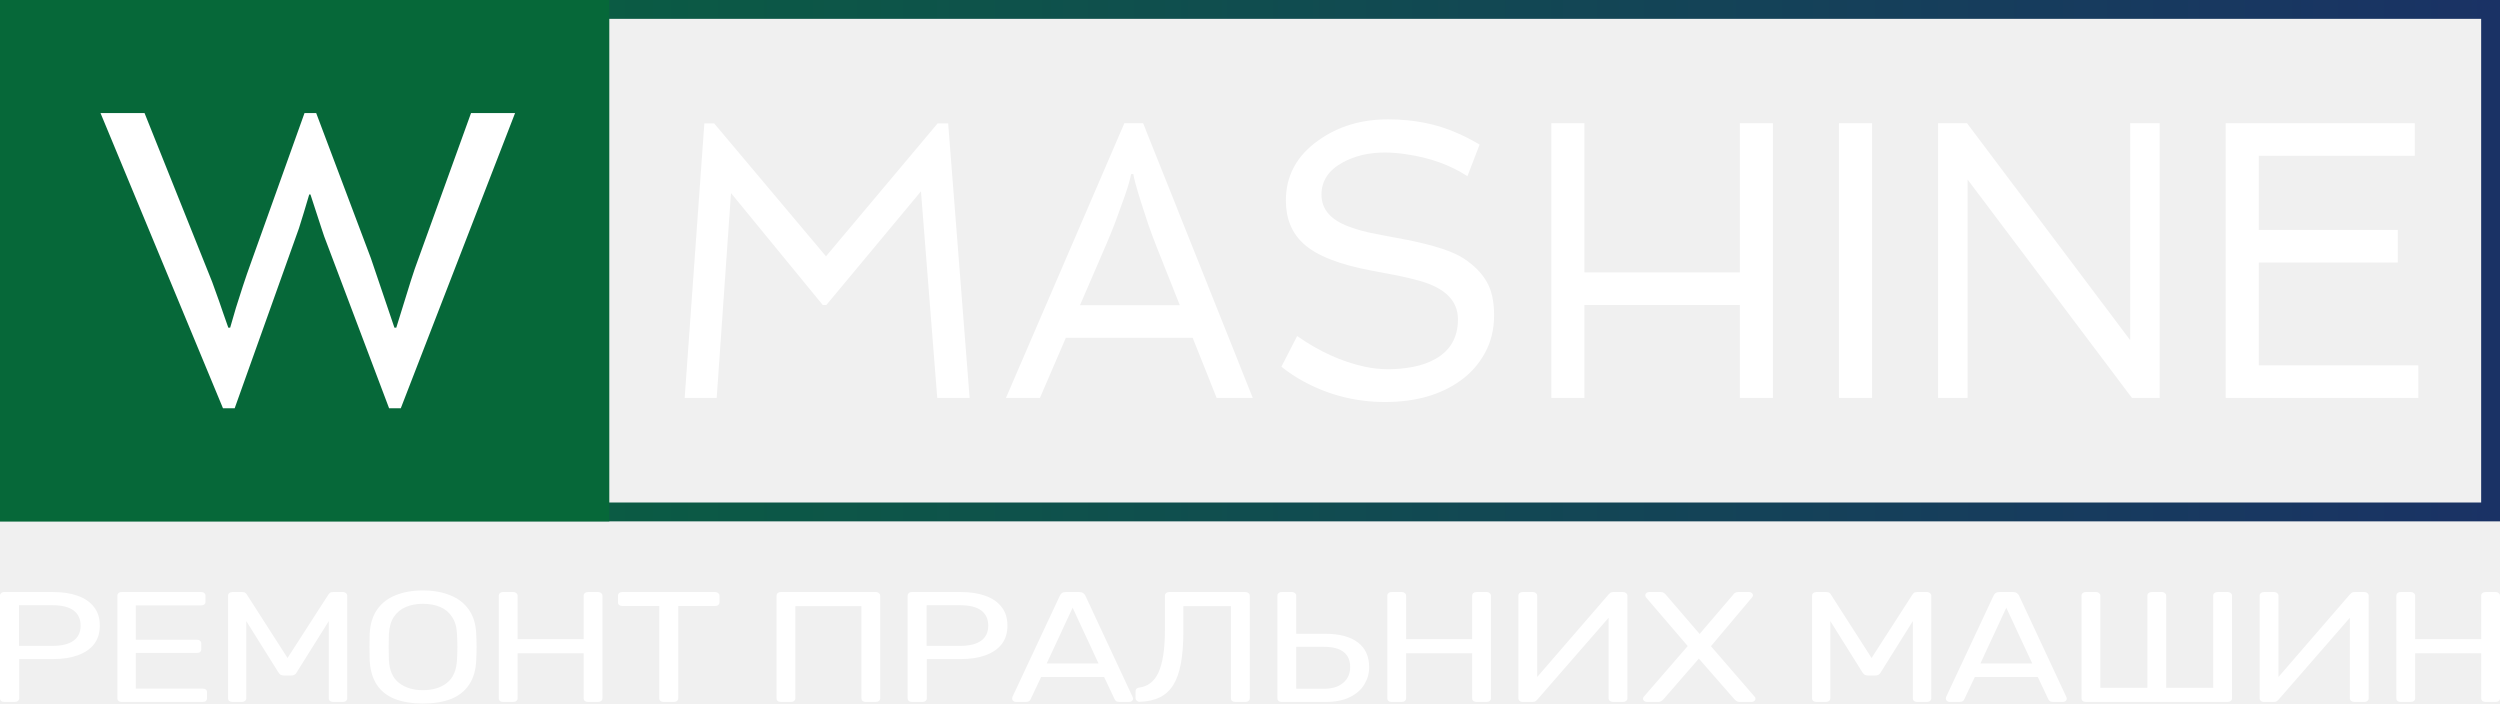
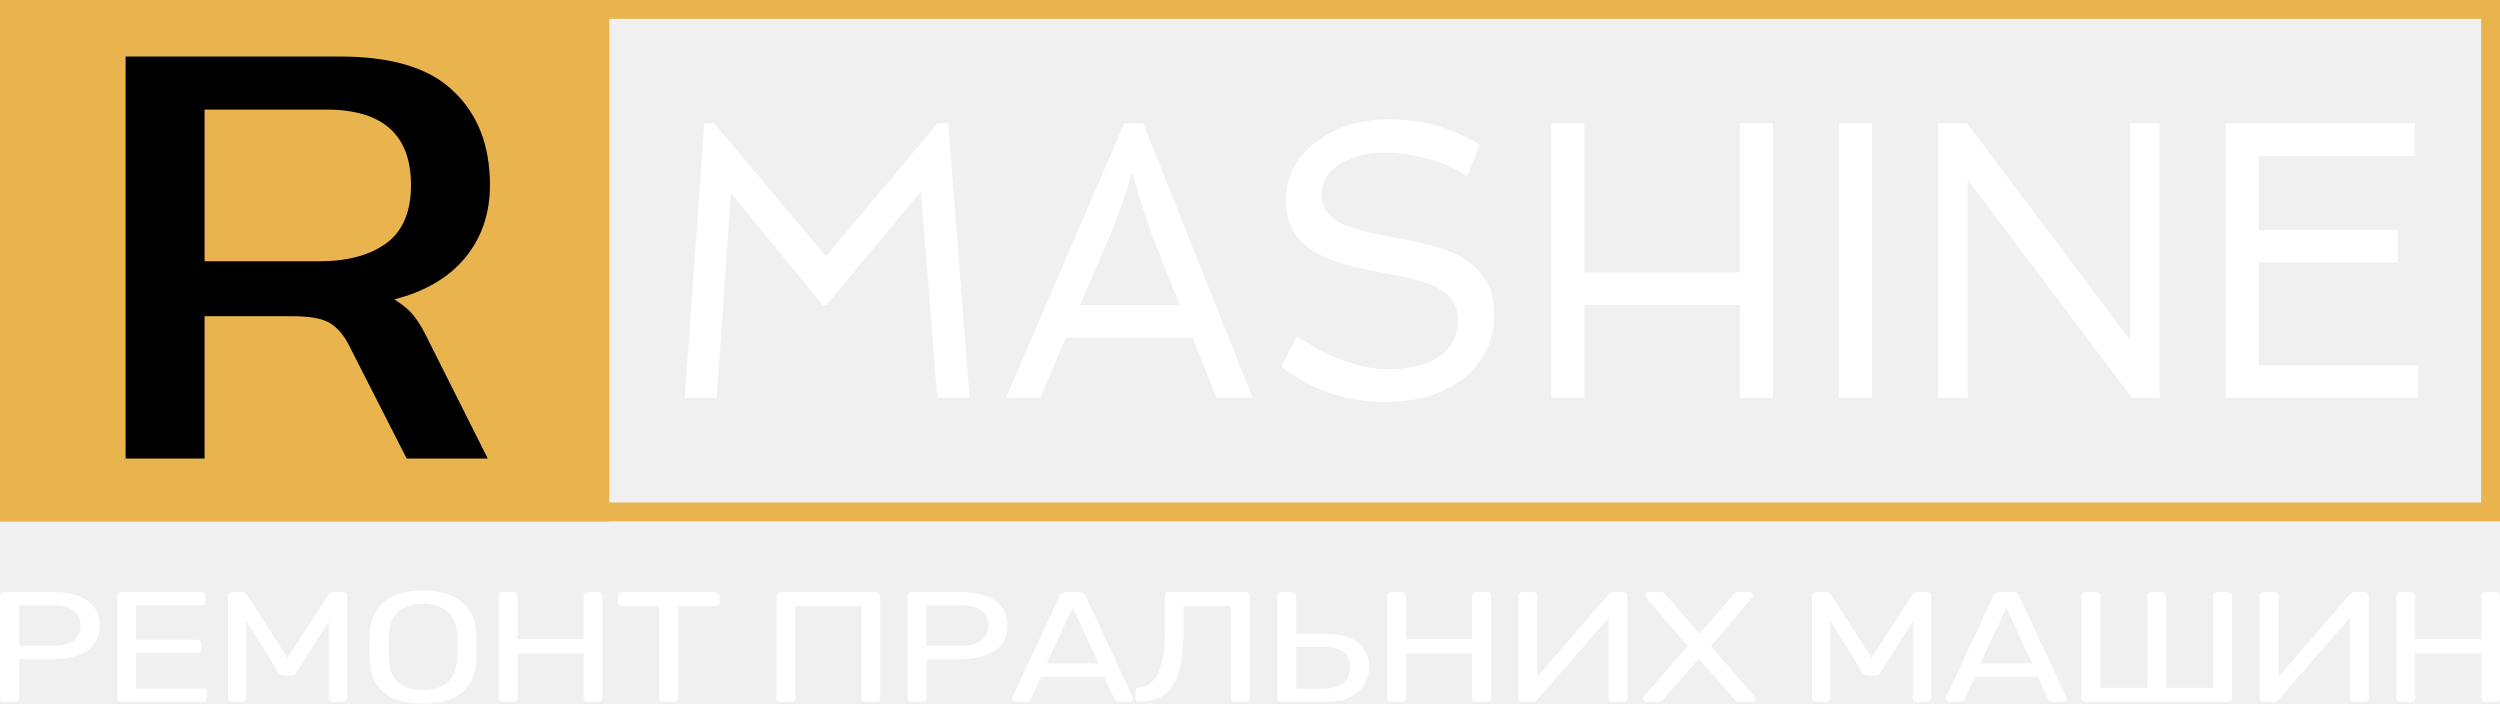
<svg xmlns="http://www.w3.org/2000/svg" width="398" height="112" viewBox="0 0 398 112" fill="none">
-   <rect x="1.5" y="1.5" width="395" height="80" stroke="url(#paint0_linear_29_1514)" stroke-width="3" />
-   <rect width="97" height="83" fill="#066839" />
-   <path d="M0.703 111.75C0.479 111.75 0.306 111.7 0.183 111.6C0.061 111.483 0 111.342 0 111.175V94.85C0 94.667 0.061 94.525 0.183 94.425C0.306 94.308 0.479 94.25 0.703 94.25H8.464C9.972 94.25 11.275 94.45 12.376 94.85C13.496 95.25 14.362 95.85 14.973 96.65C15.584 97.433 15.889 98.417 15.889 99.6C15.889 100.783 15.584 101.767 14.973 102.55C14.362 103.333 13.496 103.925 12.376 104.325C11.275 104.725 9.972 104.925 8.464 104.925H3.056V111.175C3.056 111.342 2.984 111.483 2.842 111.6C2.72 111.7 2.546 111.75 2.322 111.75H0.703ZM3.025 102.825H8.311C9.819 102.825 10.95 102.55 11.703 102C12.457 101.45 12.834 100.65 12.834 99.6C12.834 98.567 12.467 97.767 11.734 97.2C11 96.633 9.86 96.35 8.311 96.35H3.025V102.825ZM19.391 111.75C19.167 111.75 18.994 111.7 18.872 111.6C18.75 111.483 18.689 111.342 18.689 111.175V94.85C18.689 94.667 18.75 94.525 18.872 94.425C18.994 94.308 19.167 94.25 19.391 94.25H32.011C32.235 94.25 32.408 94.308 32.531 94.425C32.653 94.525 32.714 94.667 32.714 94.85V95.8C32.714 95.983 32.653 96.125 32.531 96.225C32.408 96.325 32.235 96.375 32.011 96.375H21.622V101.85H31.339C31.563 101.85 31.736 101.908 31.858 102.025C31.981 102.125 32.042 102.267 32.042 102.45V103.375C32.042 103.542 31.981 103.683 31.858 103.8C31.736 103.9 31.563 103.95 31.339 103.95H21.622V109.625H32.256C32.48 109.625 32.653 109.675 32.775 109.775C32.897 109.875 32.959 110.017 32.959 110.2V111.175C32.959 111.342 32.897 111.483 32.775 111.6C32.653 111.7 32.48 111.75 32.256 111.75H19.391ZM37.006 111.75C36.802 111.75 36.629 111.7 36.486 111.6C36.364 111.483 36.303 111.342 36.303 111.175V94.85C36.303 94.667 36.364 94.525 36.486 94.425C36.629 94.308 36.802 94.25 37.006 94.25H38.533C38.778 94.25 38.961 94.3 39.083 94.4C39.206 94.5 39.277 94.583 39.297 94.65L45.775 104.75L52.284 94.65C52.325 94.583 52.396 94.5 52.498 94.4C52.62 94.3 52.803 94.25 53.048 94.25H54.545C54.769 94.25 54.942 94.308 55.065 94.425C55.207 94.525 55.279 94.667 55.279 94.85V111.175C55.279 111.342 55.207 111.483 55.065 111.6C54.942 111.7 54.769 111.75 54.545 111.75H53.048C52.844 111.75 52.671 111.7 52.528 111.6C52.406 111.483 52.345 111.342 52.345 111.175V98.875L47.242 107.025C47.161 107.192 47.038 107.325 46.875 107.425C46.712 107.508 46.509 107.55 46.264 107.55H45.317C45.052 107.55 44.838 107.508 44.675 107.425C44.533 107.325 44.41 107.192 44.309 107.025L39.206 98.875V111.175C39.206 111.342 39.134 111.483 38.992 111.6C38.87 111.7 38.706 111.75 38.503 111.75H37.006ZM67.316 112C65.585 112 64.097 111.758 62.855 111.275C61.612 110.775 60.655 110.017 59.983 109C59.31 107.967 58.934 106.675 58.852 105.125C58.832 104.392 58.821 103.692 58.821 103.025C58.821 102.342 58.832 101.633 58.852 100.9C58.934 99.367 59.321 98.092 60.013 97.075C60.726 96.042 61.704 95.275 62.947 94.775C64.21 94.258 65.666 94 67.316 94C68.987 94 70.443 94.258 71.686 94.775C72.949 95.275 73.937 96.042 74.65 97.075C75.363 98.092 75.75 99.367 75.811 100.9C75.852 101.633 75.872 102.342 75.872 103.025C75.872 103.692 75.852 104.392 75.811 105.125C75.75 106.675 75.373 107.967 74.68 109C74.008 110.017 73.051 110.775 71.808 111.275C70.565 111.758 69.068 112 67.316 112ZM67.316 109.875C68.885 109.875 70.158 109.492 71.136 108.725C72.134 107.958 72.674 106.717 72.755 105C72.796 104.25 72.816 103.583 72.816 103C72.816 102.4 72.796 101.733 72.755 101C72.715 99.85 72.45 98.917 71.961 98.2C71.492 97.483 70.861 96.958 70.066 96.625C69.272 96.292 68.355 96.125 67.316 96.125C66.318 96.125 65.422 96.292 64.627 96.625C63.833 96.958 63.191 97.483 62.702 98.2C62.234 98.917 61.969 99.85 61.908 101C61.887 101.733 61.877 102.4 61.877 103C61.877 103.583 61.887 104.25 61.908 105C61.989 106.717 62.529 107.958 63.527 108.725C64.525 109.492 65.788 109.875 67.316 109.875ZM80.112 111.75C79.888 111.75 79.715 111.7 79.593 111.6C79.47 111.483 79.409 111.342 79.409 111.175V94.85C79.409 94.667 79.47 94.525 79.593 94.425C79.715 94.308 79.888 94.25 80.112 94.25H81.67C81.894 94.25 82.068 94.308 82.19 94.425C82.332 94.525 82.404 94.667 82.404 94.85V101.75H92.915V94.85C92.915 94.667 92.976 94.525 93.099 94.425C93.241 94.308 93.414 94.25 93.618 94.25H95.177C95.401 94.25 95.574 94.308 95.696 94.425C95.838 94.525 95.91 94.667 95.91 94.85V111.175C95.91 111.342 95.838 111.483 95.696 111.6C95.574 111.7 95.401 111.75 95.177 111.75H93.618C93.414 111.75 93.241 111.7 93.099 111.6C92.976 111.483 92.915 111.342 92.915 111.175V104H82.404V111.175C82.404 111.342 82.332 111.483 82.19 111.6C82.068 111.7 81.894 111.75 81.67 111.75H80.112ZM105.654 111.75C105.45 111.75 105.277 111.7 105.134 111.6C105.012 111.483 104.951 111.342 104.951 111.175V96.475H99.084C98.88 96.475 98.708 96.425 98.564 96.325C98.442 96.208 98.381 96.067 98.381 95.9V94.85C98.381 94.667 98.442 94.525 98.564 94.425C98.708 94.308 98.88 94.25 99.084 94.25H113.812C114.037 94.25 114.209 94.308 114.332 94.425C114.475 94.525 114.546 94.667 114.546 94.85V95.9C114.546 96.067 114.475 96.208 114.332 96.325C114.209 96.425 114.037 96.475 113.812 96.475H107.976V111.175C107.976 111.342 107.905 111.483 107.762 111.6C107.64 111.7 107.467 111.75 107.243 111.75H105.654ZM124.33 111.75C124.107 111.75 123.933 111.7 123.811 111.6C123.689 111.483 123.628 111.342 123.628 111.175V94.85C123.628 94.667 123.689 94.525 123.811 94.425C123.933 94.308 124.107 94.25 124.33 94.25H139.396C139.619 94.25 139.792 94.308 139.914 94.425C140.058 94.525 140.128 94.667 140.128 94.85V111.175C140.128 111.342 140.058 111.483 139.914 111.6C139.792 111.7 139.619 111.75 139.396 111.75H137.837C137.633 111.75 137.46 111.7 137.317 111.6C137.195 111.483 137.135 111.342 137.135 111.175V96.5H126.622V111.175C126.622 111.342 126.552 111.483 126.408 111.6C126.286 111.7 126.113 111.75 125.889 111.75H124.33ZM145.198 111.75C144.973 111.75 144.801 111.7 144.678 111.6C144.556 111.483 144.495 111.342 144.495 111.175V94.85C144.495 94.667 144.556 94.525 144.678 94.425C144.801 94.308 144.973 94.25 145.198 94.25H152.959C154.467 94.25 155.77 94.45 156.87 94.85C157.991 95.25 158.857 95.85 159.468 96.65C160.079 97.433 160.384 98.417 160.384 99.6C160.384 100.783 160.079 101.767 159.468 102.55C158.857 103.333 157.991 103.925 156.87 104.325C155.77 104.725 154.467 104.925 152.959 104.925H147.551V111.175C147.551 111.342 147.479 111.483 147.337 111.6C147.215 111.7 147.042 111.75 146.817 111.75H145.198ZM147.52 102.825H152.806C154.314 102.825 155.445 102.55 156.198 102C156.952 101.45 157.329 100.65 157.329 99.6C157.329 98.567 156.962 97.767 156.229 97.2C155.495 96.633 154.354 96.35 152.806 96.35H147.52V102.825ZM161.747 111.75C161.585 111.75 161.442 111.7 161.319 111.6C161.197 111.5 161.136 111.383 161.136 111.25C161.136 111.167 161.146 111.075 161.167 110.975L168.745 94.8C168.827 94.633 168.938 94.5 169.081 94.4C169.224 94.3 169.438 94.25 169.722 94.25H171.8C172.066 94.25 172.269 94.3 172.411 94.4C172.575 94.5 172.697 94.633 172.778 94.8L180.326 110.975C180.367 111.075 180.387 111.167 180.387 111.25C180.387 111.383 180.326 111.5 180.203 111.6C180.081 111.7 179.939 111.75 179.776 111.75H178.217C177.973 111.75 177.789 111.7 177.667 111.6C177.566 111.5 177.494 111.408 177.453 111.325L175.773 107.775H165.75L164.069 111.325C164.049 111.408 163.978 111.5 163.855 111.6C163.733 111.7 163.55 111.75 163.305 111.75H161.747ZM166.636 105.625H174.886L170.761 96.75L166.636 105.625ZM196.671 111.75C196.467 111.75 196.294 111.7 196.152 111.6C196.03 111.483 195.969 111.342 195.969 111.175V96.5H188.391V100.525C188.391 102.525 188.258 104.233 187.993 105.65C187.728 107.05 187.321 108.192 186.771 109.075C186.221 109.942 185.508 110.592 184.632 111.025C183.777 111.442 182.738 111.675 181.515 111.725C181.311 111.742 181.138 111.692 180.996 111.575C180.853 111.458 180.782 111.308 180.782 111.125V110.025C180.782 109.692 180.996 109.5 181.424 109.45C182.055 109.367 182.615 109.142 183.104 108.775C183.613 108.408 184.041 107.867 184.388 107.15C184.733 106.417 184.999 105.483 185.182 104.35C185.366 103.2 185.457 101.825 185.457 100.225V94.825C185.457 94.658 185.518 94.525 185.641 94.425C185.783 94.308 185.956 94.25 186.16 94.25H198.23C198.453 94.25 198.627 94.308 198.749 94.425C198.892 94.525 198.963 94.667 198.963 94.85V111.175C198.963 111.342 198.892 111.483 198.749 111.6C198.627 111.7 198.453 111.75 198.23 111.75H196.671ZM204.068 111.75C203.845 111.75 203.671 111.7 203.549 111.6C203.426 111.483 203.365 111.342 203.365 111.175V94.825C203.365 94.658 203.426 94.525 203.549 94.425C203.671 94.308 203.845 94.25 204.068 94.25H205.627C205.851 94.25 206.024 94.308 206.146 94.425C206.289 94.525 206.36 94.658 206.36 94.825V100.9H211.004C213.246 100.9 214.967 101.358 216.169 102.275C217.371 103.175 217.971 104.5 217.971 106.25C217.971 107.2 217.717 108.1 217.207 108.95C216.719 109.783 215.955 110.458 214.916 110.975C213.898 111.492 212.593 111.75 211.004 111.75H204.068ZM206.36 109.65H210.76C212.084 109.65 213.113 109.333 213.846 108.7C214.58 108.067 214.946 107.233 214.946 106.2C214.946 105.133 214.601 104.333 213.907 103.8C213.215 103.25 212.166 102.975 210.76 102.975H206.36V109.65ZM221.563 111.75C221.339 111.75 221.166 111.7 221.043 111.6C220.921 111.483 220.86 111.342 220.86 111.175V94.85C220.86 94.667 220.921 94.525 221.043 94.425C221.166 94.308 221.339 94.25 221.563 94.25H223.121C223.346 94.25 223.518 94.308 223.641 94.425C223.784 94.525 223.855 94.667 223.855 94.85V101.75H234.366V94.85C234.366 94.667 234.427 94.525 234.549 94.425C234.693 94.308 234.865 94.25 235.069 94.25H236.627C236.852 94.25 237.024 94.308 237.147 94.425C237.29 94.525 237.361 94.667 237.361 94.85V111.175C237.361 111.342 237.29 111.483 237.147 111.6C237.024 111.7 236.852 111.75 236.627 111.75H235.069C234.865 111.75 234.693 111.7 234.549 111.6C234.427 111.483 234.366 111.342 234.366 111.175V104H223.855V111.175C223.855 111.342 223.784 111.483 223.641 111.6C223.518 111.7 223.346 111.75 223.121 111.75H221.563ZM242.43 111.75C242.206 111.75 242.033 111.692 241.911 111.575C241.788 111.458 241.727 111.317 241.727 111.15V94.85C241.727 94.667 241.788 94.525 241.911 94.425C242.053 94.308 242.227 94.25 242.43 94.25H244.019C244.222 94.25 244.386 94.308 244.508 94.425C244.65 94.525 244.722 94.667 244.722 94.85V107.775L256.12 94.6C256.181 94.533 256.262 94.458 256.364 94.375C256.486 94.292 256.659 94.25 256.883 94.25H258.381C258.584 94.25 258.747 94.308 258.87 94.425C259.012 94.525 259.084 94.667 259.084 94.85V111.175C259.084 111.342 259.012 111.483 258.87 111.6C258.747 111.7 258.584 111.75 258.381 111.75H256.822C256.619 111.75 256.445 111.7 256.303 111.6C256.161 111.483 256.089 111.342 256.089 111.175V98.35L244.722 111.4C244.681 111.45 244.6 111.525 244.477 111.625C244.355 111.708 244.182 111.75 243.958 111.75H242.43ZM262.206 111.75C262.043 111.75 261.89 111.7 261.748 111.6C261.625 111.5 261.564 111.383 261.564 111.25C261.564 111.183 261.575 111.125 261.595 111.075C261.636 111.008 261.667 110.958 261.687 110.925L268.684 102.85L262.023 95.075C261.962 94.975 261.931 94.867 261.931 94.75C261.931 94.617 261.992 94.5 262.114 94.4C262.237 94.3 262.379 94.25 262.542 94.25H264.376C264.579 94.25 264.742 94.292 264.864 94.375C264.987 94.442 265.098 94.542 265.201 94.675L270.579 100.925L275.926 94.675C276.007 94.542 276.109 94.442 276.232 94.375C276.374 94.292 276.537 94.25 276.72 94.25H278.462C278.625 94.25 278.768 94.3 278.89 94.4C279.012 94.5 279.073 94.617 279.073 94.75C279.073 94.867 279.032 94.975 278.951 95.075L272.381 102.875L279.348 110.925C279.389 110.958 279.42 111.008 279.44 111.075C279.46 111.125 279.471 111.183 279.471 111.25C279.471 111.383 279.409 111.5 279.287 111.6C279.165 111.7 279.012 111.75 278.829 111.75H276.965C276.782 111.75 276.618 111.708 276.476 111.625C276.354 111.542 276.242 111.45 276.14 111.35L270.456 104.85L264.803 111.35C264.701 111.45 264.589 111.542 264.467 111.625C264.345 111.708 264.182 111.75 263.978 111.75H262.206ZM289.186 111.75C288.981 111.75 288.808 111.7 288.666 111.6C288.544 111.483 288.483 111.342 288.483 111.175V94.85C288.483 94.667 288.544 94.525 288.666 94.425C288.808 94.308 288.981 94.25 289.186 94.25H290.714C290.958 94.25 291.141 94.3 291.264 94.4C291.386 94.5 291.456 94.583 291.477 94.65L297.955 104.75L304.464 94.65C304.504 94.583 304.576 94.5 304.678 94.4C304.8 94.3 304.983 94.25 305.228 94.25H306.725C306.949 94.25 307.122 94.308 307.245 94.425C307.387 94.525 307.459 94.667 307.459 94.85V111.175C307.459 111.342 307.387 111.483 307.245 111.6C307.122 111.7 306.949 111.75 306.725 111.75H305.228C305.024 111.75 304.851 111.7 304.709 111.6C304.586 111.483 304.525 111.342 304.525 111.175V98.875L299.422 107.025C299.34 107.192 299.218 107.325 299.055 107.425C298.892 107.508 298.689 107.55 298.444 107.55H297.497C297.232 107.55 297.018 107.508 296.855 107.425C296.712 107.325 296.59 107.192 296.489 107.025L291.386 98.875V111.175C291.386 111.342 291.314 111.483 291.172 111.6C291.05 111.7 290.886 111.75 290.683 111.75H289.186ZM310.39 111.75C310.227 111.75 310.085 111.7 309.962 111.6C309.84 111.5 309.779 111.383 309.779 111.25C309.779 111.167 309.789 111.075 309.81 110.975L317.388 94.8C317.469 94.633 317.581 94.5 317.724 94.4C317.866 94.3 318.08 94.25 318.365 94.25H320.443C320.708 94.25 320.912 94.3 321.054 94.4C321.218 94.5 321.34 94.633 321.421 94.8L328.969 110.975C329.01 111.075 329.03 111.167 329.03 111.25C329.03 111.383 328.969 111.5 328.846 111.6C328.724 111.7 328.582 111.75 328.419 111.75H326.86C326.616 111.75 326.432 111.7 326.31 111.6C326.208 111.5 326.137 111.408 326.096 111.325L324.416 107.775H314.393L312.712 111.325C312.692 111.408 312.621 111.5 312.499 111.6C312.376 111.7 312.193 111.75 311.949 111.75H310.39ZM315.279 105.625H323.53L319.404 96.75L315.279 105.625ZM332.083 111.75C331.859 111.75 331.686 111.7 331.564 111.6C331.442 111.483 331.381 111.342 331.381 111.175V94.825C331.381 94.658 331.442 94.525 331.564 94.425C331.686 94.308 331.859 94.25 332.083 94.25H333.642C333.865 94.25 334.039 94.308 334.161 94.425C334.304 94.525 334.375 94.658 334.375 94.825V109.5H341.862V94.825C341.862 94.658 341.923 94.525 342.045 94.425C342.187 94.308 342.36 94.25 342.564 94.25H344.123C344.346 94.25 344.52 94.308 344.642 94.425C344.785 94.525 344.856 94.658 344.856 94.825V109.5H352.343V94.825C352.343 94.658 352.404 94.525 352.526 94.425C352.668 94.308 352.841 94.25 353.045 94.25H354.604C354.827 94.25 355.001 94.308 355.123 94.425C355.265 94.525 355.337 94.658 355.337 94.825V111.175C355.337 111.342 355.265 111.483 355.123 111.6C355.001 111.7 354.827 111.75 354.604 111.75H332.083ZM360.44 111.75C360.216 111.75 360.043 111.692 359.921 111.575C359.798 111.458 359.737 111.317 359.737 111.15V94.85C359.737 94.667 359.798 94.525 359.921 94.425C360.063 94.308 360.236 94.25 360.44 94.25H362.029C362.232 94.25 362.396 94.308 362.518 94.425C362.66 94.525 362.732 94.667 362.732 94.85V107.775L374.129 94.6C374.191 94.533 374.272 94.458 374.374 94.375C374.496 94.292 374.669 94.25 374.893 94.25H376.391C376.594 94.25 376.757 94.308 376.88 94.425C377.022 94.525 377.093 94.667 377.093 94.85V111.175C377.093 111.342 377.022 111.483 376.88 111.6C376.757 111.7 376.594 111.75 376.391 111.75H374.832C374.628 111.75 374.455 111.7 374.313 111.6C374.17 111.483 374.099 111.342 374.099 111.175V98.35L362.732 111.4C362.691 111.45 362.61 111.525 362.487 111.625C362.365 111.708 362.191 111.75 361.968 111.75H360.44ZM382.202 111.75C381.978 111.75 381.805 111.7 381.683 111.6C381.56 111.483 381.499 111.342 381.499 111.175V94.85C381.499 94.667 381.56 94.525 381.683 94.425C381.805 94.308 381.978 94.25 382.202 94.25H383.761C383.984 94.25 384.158 94.308 384.28 94.425C384.422 94.525 384.494 94.667 384.494 94.85V101.75H395.005V94.85C395.005 94.667 395.067 94.525 395.189 94.425C395.331 94.308 395.504 94.25 395.708 94.25H397.267C397.49 94.25 397.664 94.308 397.786 94.425C397.928 94.525 398 94.667 398 94.85V111.175C398 111.342 397.928 111.483 397.786 111.6C397.664 111.7 397.49 111.75 397.267 111.75H395.708C395.504 111.75 395.331 111.7 395.189 111.6C395.067 111.483 395.005 111.342 395.005 111.175V104H384.494V111.175C384.494 111.342 384.422 111.483 384.28 111.6C384.158 111.7 383.984 111.75 383.761 111.75H382.202Z" fill="white" />
-   <path d="M112.132 19.649H113.699L131.497 40.805L149.267 19.649H150.947L154.364 63.352H149.21L146.618 30.459L131.554 48.557H130.984L116.376 30.736L114.097 63.352H109L112.132 19.649ZM178.997 19.618H181.987L199.443 63.352H193.691L189.875 53.777H169.685L165.556 63.352H160.145L178.997 19.618ZM187.825 48.588L184.18 39.415C183.724 38.262 183.278 37.068 182.841 35.833L181.702 32.343C180.981 30.078 180.553 28.533 180.421 27.71H180.079C179.927 28.533 179.585 29.707 179.054 31.231C179.054 31.231 178.57 32.569 177.601 35.246C177.165 36.399 176.69 37.572 176.178 38.767L171.934 48.588H187.825ZM206.506 53.499C210.037 55.97 213.625 57.596 217.27 58.379C218.504 58.647 219.757 58.78 221.029 58.78C222.301 58.78 223.611 58.657 224.959 58.41C226.326 58.142 227.531 57.71 228.575 57.113C230.93 55.754 232.107 53.664 232.107 50.843C232.107 47.94 230.132 45.911 226.183 44.758C225.025 44.429 223.791 44.13 222.481 43.863L218.409 43.091C213.226 42.123 209.61 40.702 207.559 38.828C205.661 37.12 204.712 34.813 204.712 31.91C204.712 27.957 206.458 24.755 209.951 22.305C213.065 20.102 216.738 19 220.972 19C225.035 19 228.689 19.721 231.936 21.162C233.094 21.656 234.299 22.274 235.552 23.015L233.616 28.049C230.863 26.258 227.617 25.095 223.877 24.559C222.7 24.374 221.56 24.281 220.459 24.281C217.935 24.281 215.704 24.806 213.767 25.857C211.508 27.092 210.378 28.801 210.378 30.983C210.378 33.29 211.812 34.978 214.679 36.049C215.969 36.543 217.431 36.944 219.064 37.253L224.133 38.211C228.404 39.076 231.366 40.053 233.018 41.145C234.67 42.236 235.885 43.461 236.663 44.82C237.46 46.159 237.859 47.95 237.859 50.194C237.859 52.418 237.375 54.415 236.407 56.186C235.438 57.957 234.147 59.419 232.534 60.572C229.382 62.857 225.367 64 220.488 64C215.932 64 211.65 62.929 207.645 60.788C206.335 60.088 205.12 59.285 204 58.379L206.506 53.499ZM246.972 19.618H252.24V43.368H276.987V19.618H282.255V63.352H276.987V48.557H252.24V63.352H246.972V19.618ZM292.763 19.618H298.03V63.352H292.763V19.618ZM308.539 19.618H313.152L339.123 54.148V19.618H343.822V63.352H339.409L313.238 28.575V63.352H308.539V19.618ZM354.33 19.618H384.431V24.806H359.599V36.605H381.725V41.794H359.599V58.163H385V63.352H354.33V19.618Z" fill="white" />
-   <path d="M16 18H23.011C29.794 34.91 33.38 43.867 33.772 44.871C34.663 47.315 35.25 48.973 35.533 49.846C35.533 49.846 35.804 50.621 36.348 52.17H36.641C36.924 51.144 37.228 50.097 37.554 49.028C37.554 49.028 37.924 47.871 38.663 45.558C39.076 44.293 39.533 42.973 40.033 41.598L48.478 18H50.337L59.044 41.107L62.793 52.17H63.087L65.402 44.708C65.815 43.398 66.239 42.166 66.674 41.009L74.989 18H82L63.804 65H61.946L52.033 38.751C51.75 38.052 51.467 37.256 51.185 36.361L49.424 30.961H49.228L48.38 33.809C48.141 34.616 47.88 35.456 47.598 36.329L37.359 65H35.5L16 18Z" fill="white" />
-   <defs>
-     <linearGradient id="paint0_linear_29_1514" x1="0" y1="41.5" x2="398" y2="41.5" gradientUnits="userSpaceOnUse">
-       <stop stop-color="#066839" />
-       <stop offset="1" stop-color="#1A3265" />
-     </linearGradient>
-   </defs>
+   <rect x="1.5" y="1.5" width="395" height="80" stroke="#E9B44D" stroke-width="3" />
+   <rect width="97" height="83" fill="#E9B44D" />
+   <path d="M0.703 111.75C0.479 111.75 0.306 111.7 0.183 111.6C0.061 111.483 0 111.342 0 111.175V94.85C0 94.667 0.061 94.525 0.183 94.425C0.306 94.308 0.479 94.25 0.703 94.25H8.464C9.972 94.25 11.275 94.45 12.376 94.85C13.496 95.25 14.362 95.85 14.973 96.65C15.584 97.433 15.889 98.417 15.889 99.6C15.889 100.783 15.584 101.767 14.973 102.55C14.362 103.333 13.496 103.925 12.376 104.325C11.275 104.725 9.972 104.925 8.464 104.925H3.056V111.175C3.056 111.342 2.984 111.483 2.842 111.6C2.72 111.7 2.546 111.75 2.322 111.75H0.703ZM3.025 102.825H8.311C9.819 102.825 10.95 102.55 11.703 102C12.457 101.45 12.834 100.65 12.834 99.6C12.834 98.567 12.467 97.767 11.734 97.2C11 96.633 9.86 96.35 8.311 96.35H3.025V102.825ZM19.391 111.75C19.167 111.75 18.994 111.7 18.872 111.6C18.75 111.483 18.689 111.342 18.689 111.175V94.85C18.689 94.667 18.75 94.525 18.872 94.425C18.994 94.308 19.167 94.25 19.391 94.25H32.011C32.235 94.25 32.408 94.308 32.531 94.425C32.653 94.525 32.714 94.667 32.714 94.85V95.8C32.714 95.983 32.653 96.125 32.531 96.225C32.408 96.325 32.235 96.375 32.011 96.375H21.622V101.85H31.339C31.563 101.85 31.736 101.908 31.858 102.025C31.981 102.125 32.042 102.267 32.042 102.45V103.375C32.042 103.542 31.981 103.683 31.858 103.8C31.736 103.9 31.563 103.95 31.339 103.95H21.622V109.625H32.256C32.48 109.625 32.653 109.675 32.775 109.775C32.897 109.875 32.959 110.017 32.959 110.2V111.175C32.959 111.342 32.897 111.483 32.775 111.6C32.653 111.7 32.48 111.75 32.256 111.75H19.391ZM37.006 111.75C36.802 111.75 36.629 111.7 36.486 111.6C36.364 111.483 36.303 111.342 36.303 111.175V94.85C36.303 94.667 36.364 94.525 36.486 94.425C36.629 94.308 36.802 94.25 37.006 94.25H38.533C38.778 94.25 38.961 94.3 39.083 94.4C39.206 94.5 39.277 94.583 39.297 94.65L45.775 104.75L52.284 94.65C52.325 94.583 52.396 94.5 52.498 94.4C52.62 94.3 52.803 94.25 53.048 94.25H54.545C54.769 94.25 54.942 94.308 55.065 94.425C55.207 94.525 55.279 94.667 55.279 94.85V111.175C55.279 111.342 55.207 111.483 55.065 111.6C54.942 111.7 54.769 111.75 54.545 111.75H53.048C52.844 111.75 52.671 111.7 52.528 111.6C52.406 111.483 52.345 111.342 52.345 111.175V98.875L47.242 107.025C47.161 107.192 47.038 107.325 46.875 107.425C46.712 107.508 46.509 107.55 46.264 107.55H45.317C45.052 107.55 44.838 107.508 44.675 107.425C44.533 107.325 44.41 107.192 44.309 107.025L39.206 98.875V111.175C39.206 111.342 39.134 111.483 38.992 111.6C38.87 111.7 38.706 111.75 38.503 111.75H37.006ZM67.316 112C65.585 112 64.097 111.758 62.855 111.275C61.612 110.775 60.655 110.017 59.983 109C59.31 107.967 58.934 106.675 58.852 105.125C58.832 104.392 58.821 103.692 58.821 103.025C58.821 102.342 58.832 101.633 58.852 100.9C58.934 99.367 59.321 98.092 60.013 97.075C60.726 96.042 61.704 95.275 62.947 94.775C64.21 94.258 65.666 94 67.316 94C68.987 94 70.443 94.258 71.686 94.775C72.949 95.275 73.937 96.042 74.65 97.075C75.363 98.092 75.75 99.367 75.811 100.9C75.852 101.633 75.872 102.342 75.872 103.025C75.872 103.692 75.852 104.392 75.811 105.125C75.75 106.675 75.373 107.967 74.68 109C74.008 110.017 73.051 110.775 71.808 111.275C70.565 111.758 69.068 112 67.316 112ZM67.316 109.875C68.885 109.875 70.158 109.492 71.136 108.725C72.134 107.958 72.674 106.717 72.755 105C72.796 104.25 72.816 103.583 72.816 103C72.816 102.4 72.796 101.733 72.755 101C72.715 99.85 72.45 98.917 71.961 98.2C71.492 97.483 70.861 96.958 70.066 96.625C69.272 96.292 68.355 96.125 67.316 96.125C66.318 96.125 65.422 96.292 64.627 96.625C63.833 96.958 63.191 97.483 62.702 98.2C62.234 98.917 61.969 99.85 61.908 101C61.887 101.733 61.877 102.4 61.877 103C61.877 103.583 61.887 104.25 61.908 105C61.989 106.717 62.529 107.958 63.527 108.725C64.525 109.492 65.788 109.875 67.316 109.875ZM80.112 111.75C79.888 111.75 79.715 111.7 79.593 111.6C79.47 111.483 79.409 111.342 79.409 111.175V94.85C79.409 94.667 79.47 94.525 79.593 94.425C79.715 94.308 79.888 94.25 80.112 94.25H81.67C81.894 94.25 82.068 94.308 82.19 94.425C82.332 94.525 82.404 94.667 82.404 94.85V101.75H92.915V94.85C92.915 94.667 92.976 94.525 93.099 94.425C93.241 94.308 93.414 94.25 93.618 94.25H95.177C95.401 94.25 95.574 94.308 95.696 94.425C95.838 94.525 95.91 94.667 95.91 94.85V111.175C95.91 111.342 95.838 111.483 95.696 111.6C95.574 111.7 95.401 111.75 95.177 111.75H93.618C93.414 111.75 93.241 111.7 93.099 111.6C92.976 111.483 92.915 111.342 92.915 111.175V104H82.404V111.175C82.404 111.342 82.332 111.483 82.19 111.6C82.068 111.7 81.894 111.75 81.67 111.75H80.112ZM105.654 111.75C105.45 111.75 105.277 111.7 105.134 111.6C105.012 111.483 104.951 111.342 104.951 111.175V96.475H99.084C98.88 96.475 98.708 96.425 98.564 96.325C98.442 96.208 98.381 96.067 98.381 95.9V94.85C98.381 94.667 98.442 94.525 98.564 94.425C98.708 94.308 98.88 94.25 99.084 94.25H113.812C114.037 94.25 114.209 94.308 114.332 94.425C114.475 94.525 114.546 94.667 114.546 94.85V95.9C114.546 96.067 114.475 96.208 114.332 96.325C114.209 96.425 114.037 96.475 113.812 96.475H107.976V111.175C107.976 111.342 107.905 111.483 107.762 111.6C107.64 111.7 107.467 111.75 107.243 111.75H105.654ZM124.33 111.75C124.107 111.75 123.933 111.7 123.811 111.6C123.689 111.483 123.628 111.342 123.628 111.175V94.85C123.628 94.667 123.689 94.525 123.811 94.425C123.933 94.308 124.107 94.25 124.33 94.25H139.396C139.619 94.25 139.792 94.308 139.914 94.425C140.058 94.525 140.128 94.667 140.128 94.85V111.175C140.128 111.342 140.058 111.483 139.914 111.6C139.792 111.7 139.619 111.75 139.396 111.75H137.837C137.633 111.75 137.46 111.7 137.317 111.6C137.195 111.483 137.135 111.342 137.135 111.175V96.5H126.622V111.175C126.622 111.342 126.551 111.483 126.408 111.6C126.286 111.7 126.113 111.75 125.889 111.75H124.33ZM145.198 111.75C144.973 111.75 144.801 111.7 144.678 111.6C144.556 111.483 144.495 111.342 144.495 111.175V94.85C144.495 94.667 144.556 94.525 144.678 94.425C144.801 94.308 144.973 94.25 145.198 94.25H152.959C154.467 94.25 155.77 94.45 156.87 94.85C157.991 95.25 158.857 95.85 159.468 96.65C160.079 97.433 160.384 98.417 160.384 99.6C160.384 100.783 160.079 101.767 159.468 102.55C158.857 103.333 157.991 103.925 156.87 104.325C155.77 104.725 154.467 104.925 152.959 104.925H147.551V111.175C147.551 111.342 147.479 111.483 147.337 111.6C147.215 111.7 147.042 111.75 146.817 111.75H145.198ZM147.52 102.825H152.806C154.314 102.825 155.445 102.55 156.198 102C156.952 101.45 157.329 100.65 157.329 99.6C157.329 98.567 156.962 97.767 156.229 97.2C155.495 96.633 154.354 96.35 152.806 96.35H147.52V102.825ZM161.747 111.75C161.585 111.75 161.442 111.7 161.319 111.6C161.197 111.5 161.136 111.383 161.136 111.25C161.136 111.167 161.146 111.075 161.167 110.975L168.745 94.8C168.827 94.633 168.938 94.5 169.081 94.4C169.224 94.3 169.438 94.25 169.722 94.25H171.8C172.066 94.25 172.269 94.3 172.411 94.4C172.575 94.5 172.697 94.633 172.778 94.8L180.326 110.975C180.367 111.075 180.387 111.167 180.387 111.25C180.387 111.383 180.326 111.5 180.203 111.6C180.081 111.7 179.939 111.75 179.776 111.75H178.217C177.973 111.75 177.789 111.7 177.667 111.6C177.566 111.5 177.494 111.408 177.453 111.325L175.773 107.775H165.75L164.069 111.325C164.049 111.408 163.978 111.5 163.855 111.6C163.733 111.7 163.55 111.75 163.305 111.75H161.747ZM166.636 105.625H174.886L170.761 96.75L166.636 105.625ZM196.671 111.75C196.467 111.75 196.294 111.7 196.152 111.6C196.03 111.483 195.969 111.342 195.969 111.175V96.5H188.391V100.525C188.391 102.525 188.258 104.233 187.993 105.65C187.728 107.05 187.321 108.192 186.771 109.075C186.221 109.942 185.508 110.592 184.632 111.025C183.777 111.442 182.738 111.675 181.515 111.725C181.311 111.742 181.138 111.692 180.996 111.575C180.853 111.458 180.782 111.308 180.782 111.125V110.025C180.782 109.692 180.996 109.5 181.424 109.45C182.055 109.367 182.615 109.142 183.104 108.775C183.613 108.408 184.041 107.867 184.388 107.15C184.733 106.417 184.999 105.483 185.182 104.35C185.365 103.2 185.457 101.825 185.457 100.225V94.825C185.457 94.658 185.518 94.525 185.641 94.425C185.783 94.308 185.956 94.25 186.16 94.25H198.23C198.453 94.25 198.627 94.308 198.749 94.425C198.892 94.525 198.963 94.667 198.963 94.85V111.175C198.963 111.342 198.892 111.483 198.749 111.6C198.627 111.7 198.453 111.75 198.23 111.75H196.671ZM204.068 111.75C203.845 111.75 203.671 111.7 203.549 111.6C203.426 111.483 203.365 111.342 203.365 111.175V94.825C203.365 94.658 203.426 94.525 203.549 94.425C203.671 94.308 203.845 94.25 204.068 94.25H205.626C205.851 94.25 206.024 94.308 206.146 94.425C206.289 94.525 206.36 94.658 206.36 94.825V100.9H211.004C213.246 100.9 214.967 101.358 216.169 102.275C217.371 103.175 217.971 104.5 217.971 106.25C217.971 107.2 217.717 108.1 217.207 108.95C216.719 109.783 215.955 110.458 214.916 110.975C213.898 111.492 212.593 111.75 211.004 111.75H204.068ZM206.36 109.65H210.76C212.084 109.65 213.113 109.333 213.846 108.7C214.58 108.067 214.946 107.233 214.946 106.2C214.946 105.133 214.601 104.333 213.907 103.8C213.215 103.25 212.166 102.975 210.76 102.975H206.36V109.65ZM221.563 111.75C221.339 111.75 221.166 111.7 221.043 111.6C220.921 111.483 220.86 111.342 220.86 111.175V94.85C220.86 94.667 220.921 94.525 221.043 94.425C221.166 94.308 221.339 94.25 221.563 94.25H223.121C223.346 94.25 223.518 94.308 223.641 94.425C223.784 94.525 223.855 94.667 223.855 94.85V101.75H234.366V94.85C234.366 94.667 234.427 94.525 234.549 94.425C234.693 94.308 234.865 94.25 235.069 94.25H236.627C236.852 94.25 237.024 94.308 237.147 94.425C237.29 94.525 237.361 94.667 237.361 94.85V111.175C237.361 111.342 237.29 111.483 237.147 111.6C237.024 111.7 236.852 111.75 236.627 111.75H235.069C234.865 111.75 234.693 111.7 234.549 111.6C234.427 111.483 234.366 111.342 234.366 111.175V104H223.855V111.175C223.855 111.342 223.784 111.483 223.641 111.6C223.518 111.7 223.346 111.75 223.121 111.75H221.563ZM242.43 111.75C242.206 111.75 242.033 111.692 241.911 111.575C241.788 111.458 241.727 111.317 241.727 111.15V94.85C241.727 94.667 241.788 94.525 241.911 94.425C242.053 94.308 242.227 94.25 242.43 94.25H244.019C244.222 94.25 244.386 94.308 244.508 94.425C244.65 94.525 244.722 94.667 244.722 94.85V107.775L256.12 94.6C256.181 94.533 256.262 94.458 256.364 94.375C256.486 94.292 256.659 94.25 256.883 94.25H258.381C258.584 94.25 258.747 94.308 258.87 94.425C259.012 94.525 259.084 94.667 259.084 94.85V111.175C259.084 111.342 259.012 111.483 258.87 111.6C258.747 111.7 258.584 111.75 258.381 111.75H256.822C256.619 111.75 256.445 111.7 256.303 111.6C256.161 111.483 256.089 111.342 256.089 111.175V98.35L244.722 111.4C244.681 111.45 244.6 111.525 244.477 111.625C244.355 111.708 244.182 111.75 243.958 111.75H242.43ZM262.206 111.75C262.043 111.75 261.89 111.7 261.748 111.6C261.625 111.5 261.564 111.383 261.564 111.25C261.564 111.183 261.575 111.125 261.595 111.075C261.636 111.008 261.667 110.958 261.687 110.925L268.684 102.85L262.023 95.075C261.962 94.975 261.931 94.867 261.931 94.75C261.931 94.617 261.992 94.5 262.114 94.4C262.237 94.3 262.379 94.25 262.542 94.25H264.376C264.579 94.25 264.742 94.292 264.864 94.375C264.987 94.442 265.098 94.542 265.201 94.675L270.579 100.925L275.926 94.675C276.007 94.542 276.109 94.442 276.232 94.375C276.374 94.292 276.537 94.25 276.72 94.25H278.462C278.625 94.25 278.768 94.3 278.89 94.4C279.012 94.5 279.073 94.617 279.073 94.75C279.073 94.867 279.032 94.975 278.951 95.075L272.381 102.875L279.348 110.925C279.389 110.958 279.42 111.008 279.44 111.075C279.46 111.125 279.471 111.183 279.471 111.25C279.471 111.383 279.409 111.5 279.287 111.6C279.165 111.7 279.012 111.75 278.829 111.75H276.965C276.782 111.75 276.618 111.708 276.476 111.625C276.354 111.542 276.242 111.45 276.14 111.35L270.456 104.85L264.803 111.35C264.701 111.45 264.589 111.542 264.467 111.625C264.345 111.708 264.182 111.75 263.978 111.75H262.206ZM289.186 111.75C288.981 111.75 288.809 111.7 288.666 111.6C288.544 111.483 288.483 111.342 288.483 111.175V94.85C288.483 94.667 288.544 94.525 288.666 94.425C288.809 94.308 288.981 94.25 289.186 94.25H290.714C290.958 94.25 291.141 94.3 291.264 94.4C291.386 94.5 291.456 94.583 291.477 94.65L297.955 104.75L304.464 94.65C304.504 94.583 304.576 94.5 304.678 94.4C304.8 94.3 304.983 94.25 305.228 94.25H306.725C306.949 94.25 307.122 94.308 307.245 94.425C307.387 94.525 307.459 94.667 307.459 94.85V111.175C307.459 111.342 307.387 111.483 307.245 111.6C307.122 111.7 306.949 111.75 306.725 111.75H305.228C305.024 111.75 304.851 111.7 304.708 111.6C304.586 111.483 304.525 111.342 304.525 111.175V98.875L299.422 107.025C299.34 107.192 299.218 107.325 299.056 107.425C298.892 107.508 298.689 107.55 298.444 107.55H297.497C297.232 107.55 297.018 107.508 296.855 107.425C296.712 107.325 296.59 107.192 296.489 107.025L291.386 98.875V111.175C291.386 111.342 291.314 111.483 291.172 111.6C291.05 111.7 290.886 111.75 290.683 111.75H289.186ZM310.39 111.75C310.227 111.75 310.085 111.7 309.962 111.6C309.84 111.5 309.779 111.383 309.779 111.25C309.779 111.167 309.789 111.075 309.81 110.975L317.388 94.8C317.469 94.633 317.581 94.5 317.724 94.4C317.866 94.3 318.08 94.25 318.365 94.25H320.443C320.708 94.25 320.912 94.3 321.054 94.4C321.218 94.5 321.34 94.633 321.421 94.8L328.969 110.975C329.01 111.075 329.03 111.167 329.03 111.25C329.03 111.383 328.969 111.5 328.846 111.6C328.724 111.7 328.582 111.75 328.419 111.75H326.86C326.616 111.75 326.432 111.7 326.31 111.6C326.208 111.5 326.137 111.408 326.096 111.325L324.416 107.775H314.393L312.712 111.325C312.692 111.408 312.621 111.5 312.499 111.6C312.376 111.7 312.193 111.75 311.949 111.75H310.39ZM315.279 105.625H323.53L319.404 96.75L315.279 105.625ZM332.083 111.75C331.859 111.75 331.686 111.7 331.564 111.6C331.442 111.483 331.381 111.342 331.381 111.175V94.825C331.381 94.658 331.442 94.525 331.564 94.425C331.686 94.308 331.859 94.25 332.083 94.25H333.642C333.865 94.25 334.039 94.308 334.161 94.425C334.304 94.525 334.375 94.658 334.375 94.825V109.5H341.862V94.825C341.862 94.658 341.923 94.525 342.045 94.425C342.187 94.308 342.36 94.25 342.564 94.25H344.123C344.346 94.25 344.52 94.308 344.642 94.425C344.785 94.525 344.856 94.658 344.856 94.825V109.5H352.343V94.825C352.343 94.658 352.404 94.525 352.526 94.425C352.668 94.308 352.841 94.25 353.045 94.25H354.604C354.827 94.25 355.001 94.308 355.123 94.425C355.266 94.525 355.337 94.658 355.337 94.825V111.175C355.337 111.342 355.266 111.483 355.123 111.6C355.001 111.7 354.827 111.75 354.604 111.75H332.083ZM360.44 111.75C360.216 111.75 360.043 111.692 359.921 111.575C359.798 111.458 359.737 111.317 359.737 111.15V94.85C359.737 94.667 359.798 94.525 359.921 94.425C360.063 94.308 360.236 94.25 360.44 94.25H362.029C362.232 94.25 362.396 94.308 362.518 94.425C362.66 94.525 362.732 94.667 362.732 94.85V107.775L374.129 94.6C374.191 94.533 374.272 94.458 374.374 94.375C374.496 94.292 374.669 94.25 374.893 94.25H376.391C376.594 94.25 376.757 94.308 376.88 94.425C377.022 94.525 377.093 94.667 377.093 94.85V111.175C377.093 111.342 377.022 111.483 376.88 111.6C376.757 111.7 376.594 111.75 376.391 111.75H374.832C374.628 111.75 374.455 111.7 374.313 111.6C374.17 111.483 374.099 111.342 374.099 111.175V98.35L362.732 111.4C362.691 111.45 362.61 111.525 362.487 111.625C362.365 111.708 362.191 111.75 361.968 111.75H360.44ZM382.202 111.75C381.978 111.75 381.805 111.7 381.683 111.6C381.56 111.483 381.499 111.342 381.499 111.175V94.85C381.499 94.667 381.56 94.525 381.683 94.425C381.805 94.308 381.978 94.25 382.202 94.25H383.761C383.984 94.25 384.158 94.308 384.28 94.425C384.422 94.525 384.494 94.667 384.494 94.85V101.75H395.005V94.85C395.005 94.667 395.067 94.525 395.189 94.425C395.331 94.308 395.504 94.25 395.708 94.25H397.267C397.49 94.25 397.664 94.308 397.786 94.425C397.928 94.525 398 94.667 398 94.85V111.175C398 111.342 397.928 111.483 397.786 111.6C397.664 111.7 397.49 111.75 397.267 111.75H395.708C395.504 111.75 395.331 111.7 395.189 111.6C395.067 111.483 395.005 111.342 395.005 111.175V104H384.494V111.175C384.494 111.342 384.422 111.483 384.28 111.6C384.158 111.7 383.984 111.75 383.761 111.75H382.202Z" fill="white" />
+   <path d="M112.132 19.649H113.699L131.497 40.805L149.267 19.649H150.947L154.364 63.352H149.21L146.618 30.459L131.554 48.557H130.984L116.376 30.736L114.097 63.352H109L112.132 19.649ZM178.997 19.618H181.987L199.443 63.352H193.691L189.875 53.777H169.685L165.556 63.352H160.145L178.997 19.618ZM187.825 48.588L184.18 39.415C183.724 38.262 183.278 37.068 182.841 35.833L181.702 32.343C180.981 30.078 180.553 28.533 180.421 27.71H180.079C179.927 28.533 179.585 29.707 179.054 31.231C179.054 31.231 178.57 32.569 177.601 35.246C177.165 36.399 176.69 37.572 176.178 38.767L171.934 48.588H187.825ZM206.506 53.499C210.037 55.97 213.625 57.596 217.27 58.379C218.504 58.647 219.757 58.78 221.029 58.78C222.301 58.78 223.611 58.657 224.959 58.41C226.326 58.142 227.531 57.71 228.575 57.113C230.93 55.754 232.107 53.664 232.107 50.843C232.107 47.94 230.132 45.911 226.183 44.758C225.025 44.429 223.791 44.13 222.481 43.863L218.409 43.091C213.226 42.123 209.61 40.702 207.559 38.828C205.661 37.119 204.712 34.813 204.712 31.91C204.712 27.957 206.458 24.755 209.951 22.305C213.065 20.102 216.738 19 220.972 19C225.035 19 228.689 19.721 231.936 21.162C233.094 21.656 234.299 22.274 235.552 23.015L233.616 28.049C230.863 26.258 227.617 25.095 223.877 24.559C222.7 24.374 221.56 24.281 220.459 24.281C217.935 24.281 215.704 24.806 213.767 25.857C211.508 27.092 210.378 28.801 210.378 30.983C210.378 33.29 211.812 34.978 214.679 36.049C215.969 36.543 217.431 36.944 219.064 37.253L224.133 38.211C228.404 39.076 231.366 40.053 233.018 41.145C234.67 42.236 235.885 43.461 236.663 44.82C237.46 46.159 237.859 47.95 237.859 50.194C237.859 52.418 237.375 54.415 236.407 56.186C235.438 57.957 234.147 59.419 232.534 60.572C229.382 62.857 225.367 64 220.488 64C215.932 64 211.65 62.929 207.645 60.788C206.335 60.088 205.12 59.285 204 58.379L206.506 53.499ZM246.972 19.618H252.24V43.368H276.987V19.618H282.255V63.352H276.987V48.557H252.24V63.352H246.972V19.618ZM292.763 19.618H298.03V63.352H292.763V19.618ZM308.539 19.618H313.152L339.123 54.148V19.618H343.822V63.352H339.409L313.238 28.575V63.352H308.539V19.618ZM354.33 19.618H384.431V24.806H359.599V36.605H381.725V41.794H359.599V58.163H385V63.352H354.33V19.618Z" fill="white" />
+   <path d="M20 73V9H54.131C62.433 9 68.468 10.855 72.235 14.565C76.078 18.209 78 23.178 78 29.472C78 33.977 76.693 37.82 74.079 41C71.466 44.18 67.699 46.4 62.779 47.658C64.163 48.52 65.239 49.447 66.008 50.441C66.777 51.435 67.545 52.76 68.314 54.416L77.654 73H64.74L55.63 55.112C54.785 53.389 53.747 52.164 52.517 51.435C51.364 50.706 49.365 50.342 46.521 50.342H32.569V73H20ZM32.569 41.596H50.787C55.323 41.596 58.897 40.636 61.511 38.714C64.125 36.793 65.431 33.712 65.431 29.472C65.431 21.456 60.934 17.447 51.94 17.447H32.569V41.596Z" fill="black" />
</svg>
